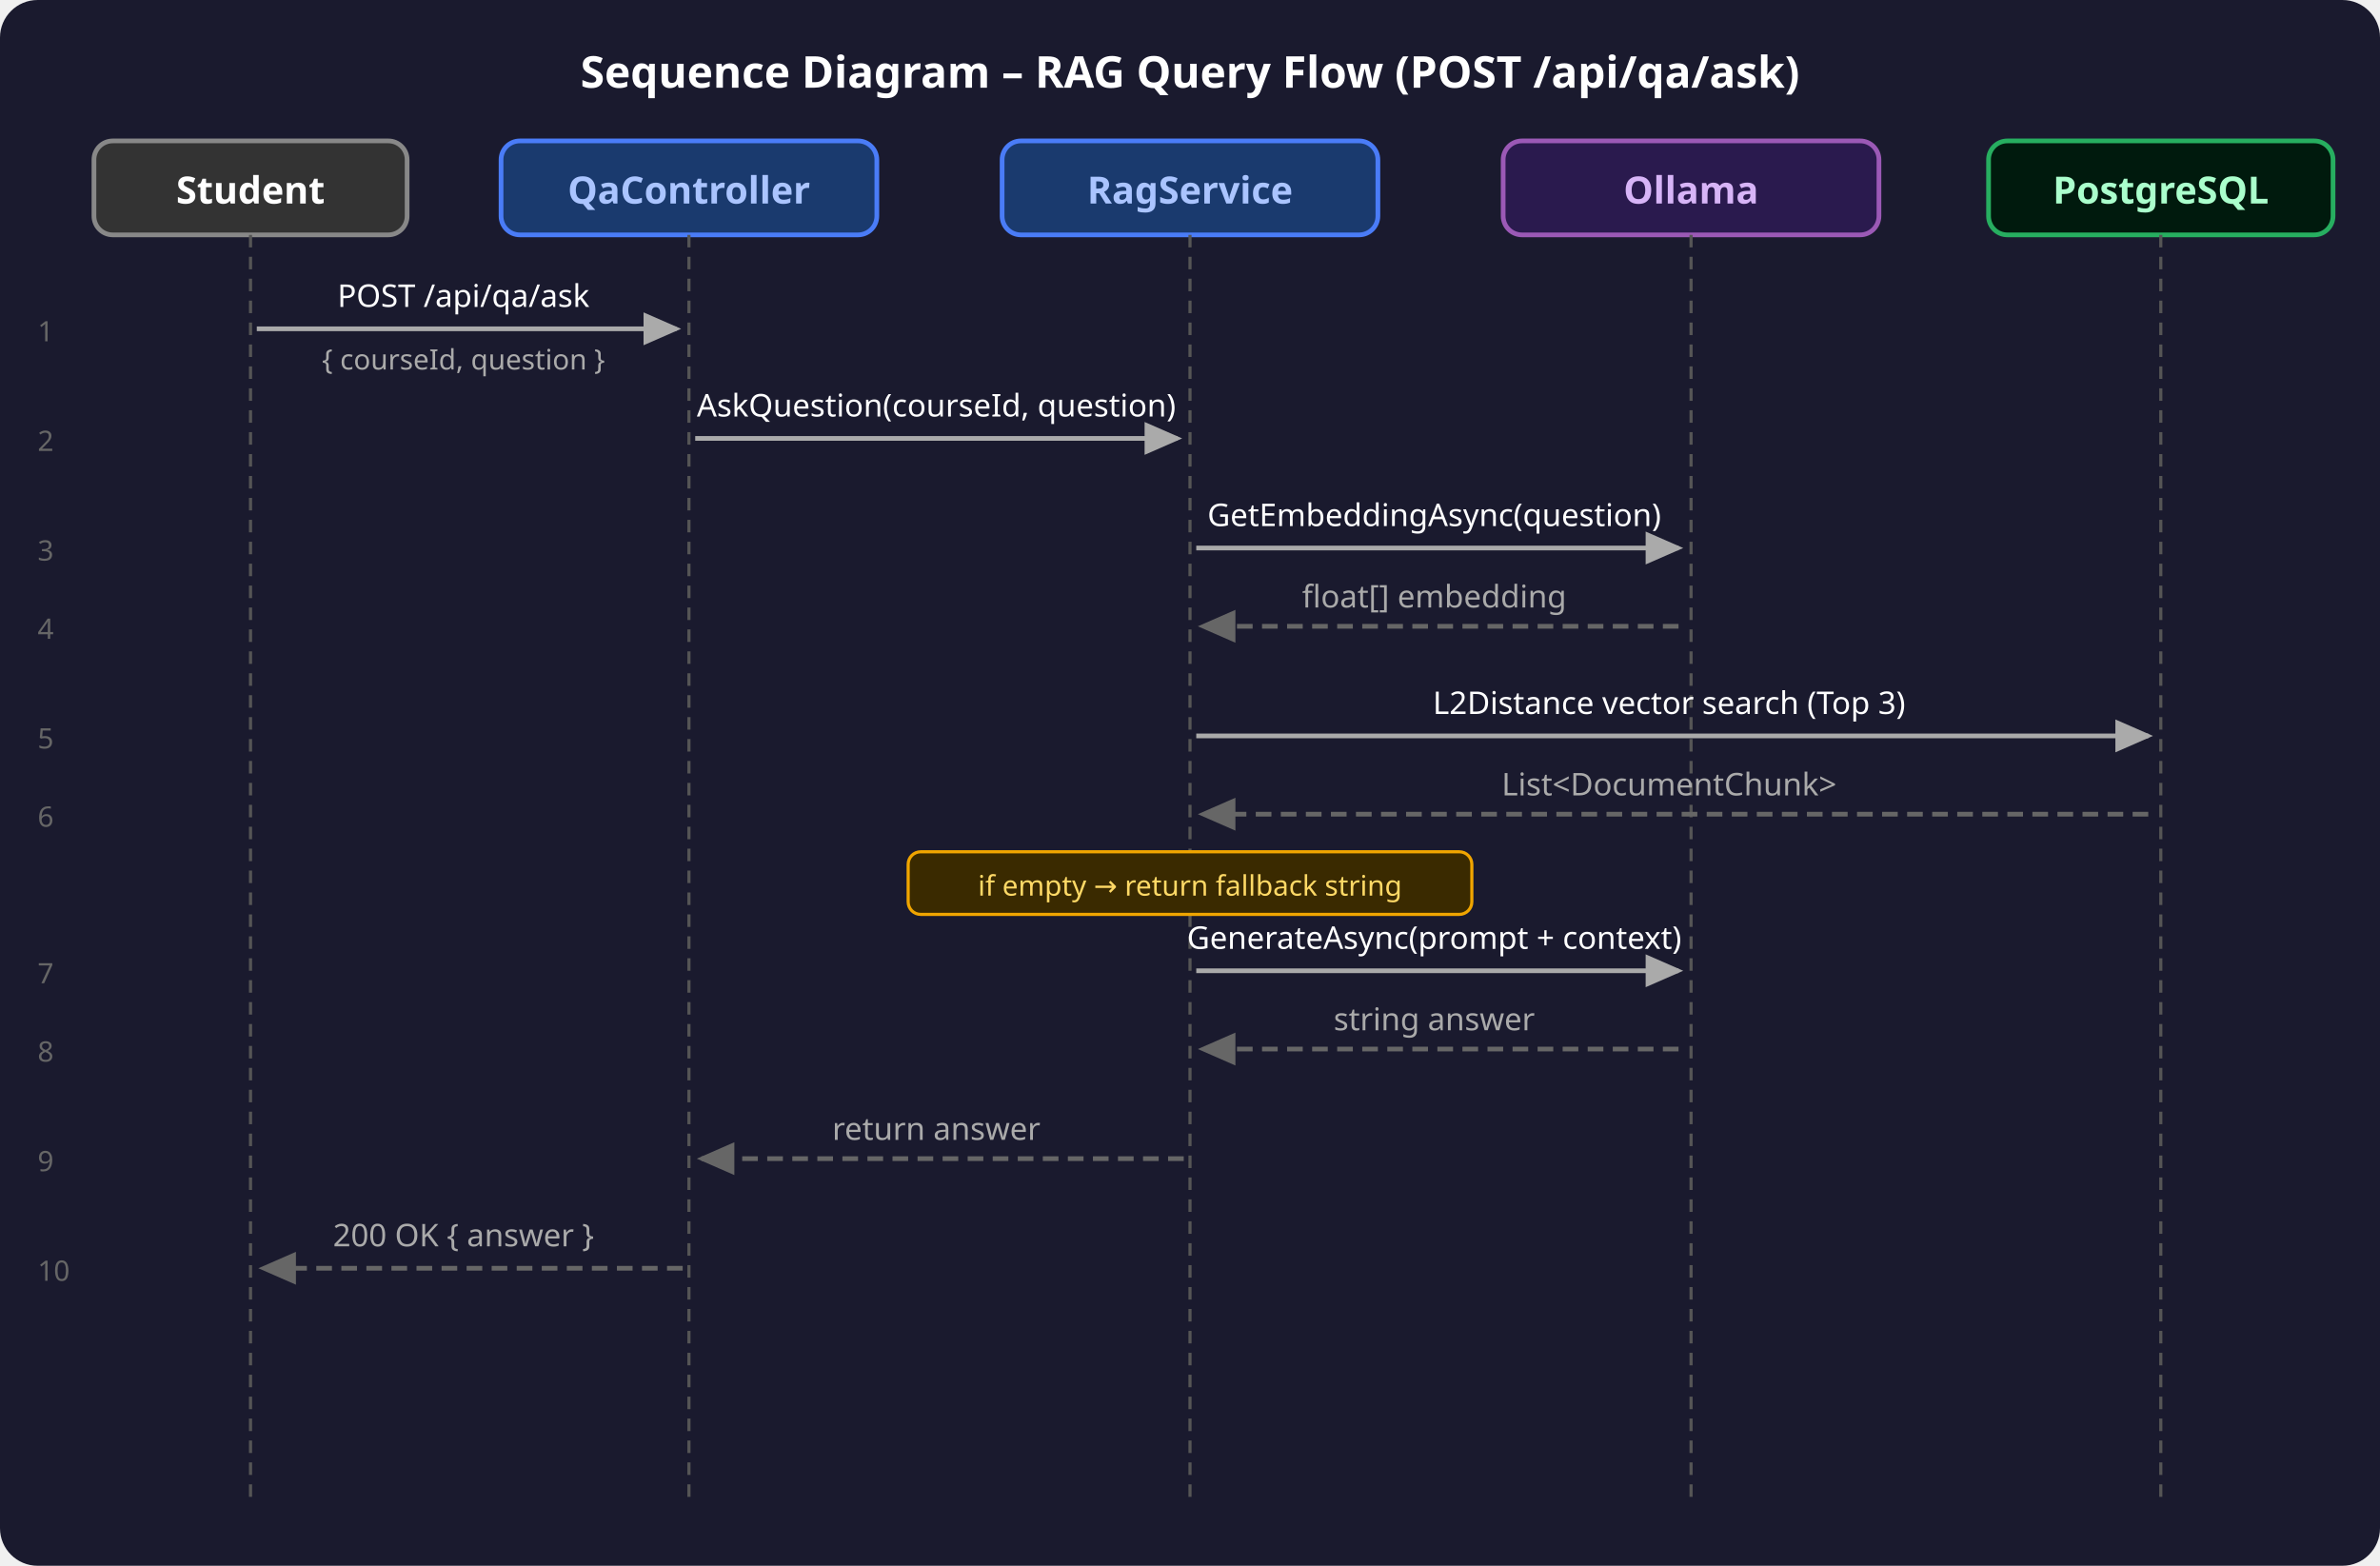
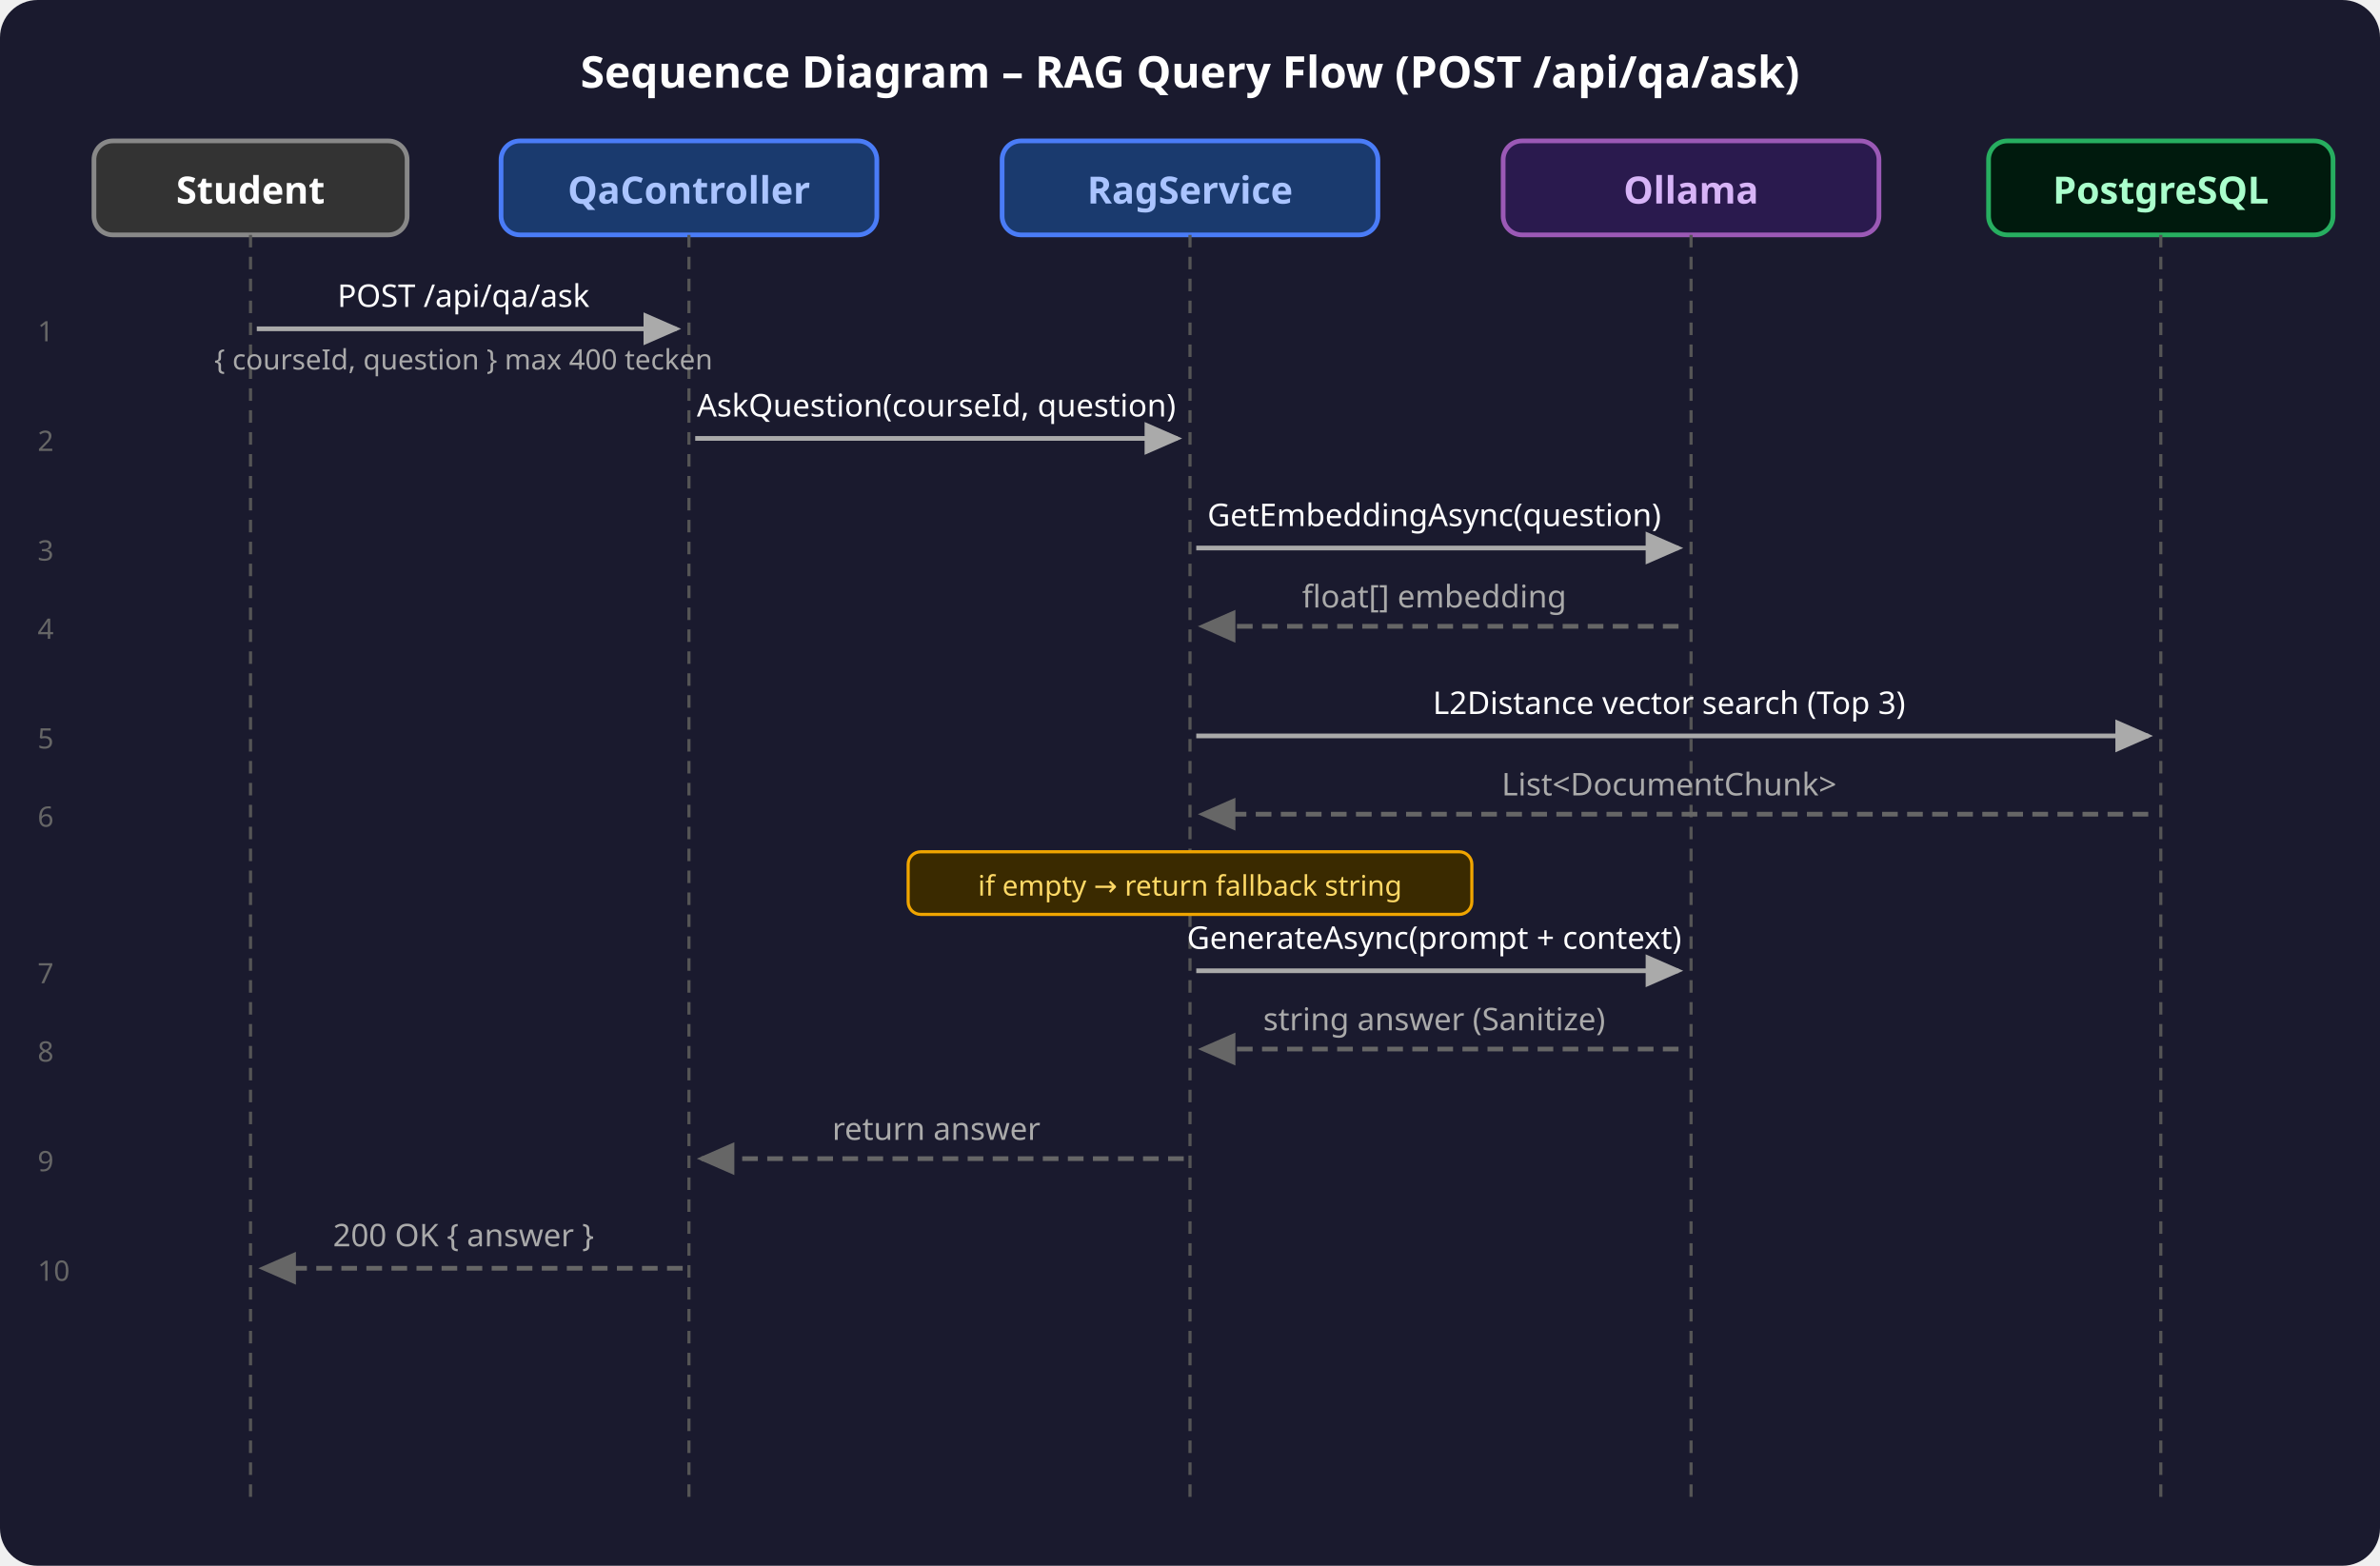
<svg xmlns="http://www.w3.org/2000/svg" viewBox="0 0 760 500" role="img">
  <defs>
    <marker id="arr" markerWidth="8" markerHeight="8" refX="7" refY="3.5" orient="auto">
      <path d="M0,0 L0,7 L8,3.5 z" fill="#aaa" />
    </marker>
    <marker id="arr-ret" markerWidth="8" markerHeight="8" refX="7" refY="3.5" orient="auto">
      <path d="M0,0 L0,7 L8,3.5 z" fill="#666" />
    </marker>
  </defs>
  <rect width="760" height="500" fill="#1a1a2e" rx="12" />
  <text x="380" y="28" text-anchor="middle" font-family="system-ui,sans-serif" font-size="14" font-weight="700" fill="#fff">Sequence Diagram – RAG Query Flow (POST /api/qa/ask)</text>
  <rect x="30" y="45" width="100" height="30" rx="6" fill="#333" stroke="#888" stroke-width="1.5" />
  <text x="80" y="65" text-anchor="middle" font-family="system-ui,sans-serif" font-size="12" font-weight="600" fill="#fff">Student</text>
  <rect x="160" y="45" width="120" height="30" rx="6" fill="#1a3a6e" stroke="#4a7cf7" stroke-width="1.5" />
  <text x="220" y="65" text-anchor="middle" font-family="system-ui,sans-serif" font-size="12" font-weight="600" fill="#aac4ff">QaController</text>
  <rect x="320" y="45" width="120" height="30" rx="6" fill="#1a3a6e" stroke="#4a7cf7" stroke-width="1.5" />
  <text x="380" y="65" text-anchor="middle" font-family="system-ui,sans-serif" font-size="12" font-weight="600" fill="#aac4ff">RagService</text>
  <rect x="480" y="45" width="120" height="30" rx="6" fill="#2a1a4e" stroke="#9b59b6" stroke-width="1.5" />
  <text x="540" y="65" text-anchor="middle" font-family="system-ui,sans-serif" font-size="12" font-weight="600" fill="#d7b4f7">Ollama</text>
  <rect x="635" y="45" width="110" height="30" rx="6" fill="#001a0d" stroke="#27ae60" stroke-width="1.5" />
  <text x="690" y="65" text-anchor="middle" font-family="system-ui,sans-serif" font-size="12" font-weight="600" fill="#aaffcc">PostgreSQL</text>
  <line x1="80" y1="75" x2="80" y2="480" stroke="#555" stroke-width="1" stroke-dasharray="4,3" />
  <line x1="220" y1="75" x2="220" y2="480" stroke="#555" stroke-width="1" stroke-dasharray="4,3" />
  <line x1="380" y1="75" x2="380" y2="480" stroke="#555" stroke-width="1" stroke-dasharray="4,3" />
  <line x1="540" y1="75" x2="540" y2="480" stroke="#555" stroke-width="1" stroke-dasharray="4,3" />
  <line x1="690" y1="75" x2="690" y2="480" stroke="#555" stroke-width="1" stroke-dasharray="4,3" />
  <line x1="82" y1="105" x2="216" y2="105" stroke="#aaa" stroke-width="1.5" marker-end="url(#arr)" />
  <text x="148" y="98" text-anchor="middle" font-family="system-ui,sans-serif" font-size="10" fill="#fff">POST /api/qa/ask</text>
-   <text x="148" y="118" text-anchor="middle" font-family="system-ui,sans-serif" font-size="9" fill="#aaa">{ courseId, question }</text>
+   <text x="148" y="118" text-anchor="middle" font-family="system-ui,sans-serif" font-size="9" fill="#aaa">{ courseId, question } max 400 tecken</text>
  <line x1="222" y1="140" x2="376" y2="140" stroke="#aaa" stroke-width="1.5" marker-end="url(#arr)" />
  <text x="299" y="133" text-anchor="middle" font-family="system-ui,sans-serif" font-size="10" fill="#fff">AskQuestion(courseId, question)</text>
  <line x1="382" y1="175" x2="536" y2="175" stroke="#aaa" stroke-width="1.5" marker-end="url(#arr)" />
  <text x="458" y="168" text-anchor="middle" font-family="system-ui,sans-serif" font-size="10" fill="#fff">GetEmbeddingAsync(question)</text>
  <line x1="536" y1="200" x2="384" y2="200" stroke="#666" stroke-width="1.5" stroke-dasharray="5,3" marker-end="url(#arr-ret)" />
  <text x="458" y="194" text-anchor="middle" font-family="system-ui,sans-serif" font-size="10" fill="#aaa">float[] embedding</text>
  <line x1="382" y1="235" x2="686" y2="235" stroke="#aaa" stroke-width="1.5" marker-end="url(#arr)" />
  <text x="533" y="228" text-anchor="middle" font-family="system-ui,sans-serif" font-size="10" fill="#fff">L2Distance vector search (Top 3)</text>
  <line x1="686" y1="260" x2="384" y2="260" stroke="#666" stroke-width="1.5" stroke-dasharray="5,3" marker-end="url(#arr-ret)" />
  <text x="533" y="254" text-anchor="middle" font-family="system-ui,sans-serif" font-size="10" fill="#aaa">List&lt;DocumentChunk&gt;</text>
  <rect x="290" y="272" width="180" height="20" rx="4" fill="#3a2a00" stroke="#f0a500" stroke-width="1" />
  <text x="380" y="286" text-anchor="middle" font-family="system-ui,sans-serif" font-size="9" fill="#ffd966">if empty → return fallback string</text>
  <line x1="382" y1="310" x2="536" y2="310" stroke="#aaa" stroke-width="1.5" marker-end="url(#arr)" />
  <text x="458" y="303" text-anchor="middle" font-family="system-ui,sans-serif" font-size="10" fill="#fff">GenerateAsync(prompt + context)</text>
  <line x1="536" y1="335" x2="384" y2="335" stroke="#666" stroke-width="1.5" stroke-dasharray="5,3" marker-end="url(#arr-ret)" />
-   <text x="458" y="329" text-anchor="middle" font-family="system-ui,sans-serif" font-size="10" fill="#aaa">string answer</text>
+   <text x="458" y="329" text-anchor="middle" font-family="system-ui,sans-serif" font-size="10" fill="#aaa">string answer (Sanitize)</text>
  <line x1="378" y1="370" x2="224" y2="370" stroke="#666" stroke-width="1.5" stroke-dasharray="5,3" marker-end="url(#arr-ret)" />
  <text x="299" y="364" text-anchor="middle" font-family="system-ui,sans-serif" font-size="10" fill="#aaa">return answer</text>
  <line x1="218" y1="405" x2="84" y2="405" stroke="#666" stroke-width="1.5" stroke-dasharray="5,3" marker-end="url(#arr-ret)" />
  <text x="148" y="398" text-anchor="middle" font-family="system-ui,sans-serif" font-size="10" fill="#aaa">200 OK { answer }</text>
  <text x="12" y="109" font-family="system-ui,sans-serif" font-size="9" fill="#666">1</text>
  <text x="12" y="144" font-family="system-ui,sans-serif" font-size="9" fill="#666">2</text>
  <text x="12" y="179" font-family="system-ui,sans-serif" font-size="9" fill="#666">3</text>
  <text x="12" y="204" font-family="system-ui,sans-serif" font-size="9" fill="#666">4</text>
  <text x="12" y="239" font-family="system-ui,sans-serif" font-size="9" fill="#666">5</text>
  <text x="12" y="264" font-family="system-ui,sans-serif" font-size="9" fill="#666">6</text>
  <text x="12" y="314" font-family="system-ui,sans-serif" font-size="9" fill="#666">7</text>
  <text x="12" y="339" font-family="system-ui,sans-serif" font-size="9" fill="#666">8</text>
  <text x="12" y="374" font-family="system-ui,sans-serif" font-size="9" fill="#666">9</text>
  <text x="12" y="409" font-family="system-ui,sans-serif" font-size="9" fill="#666">10</text>
</svg>
